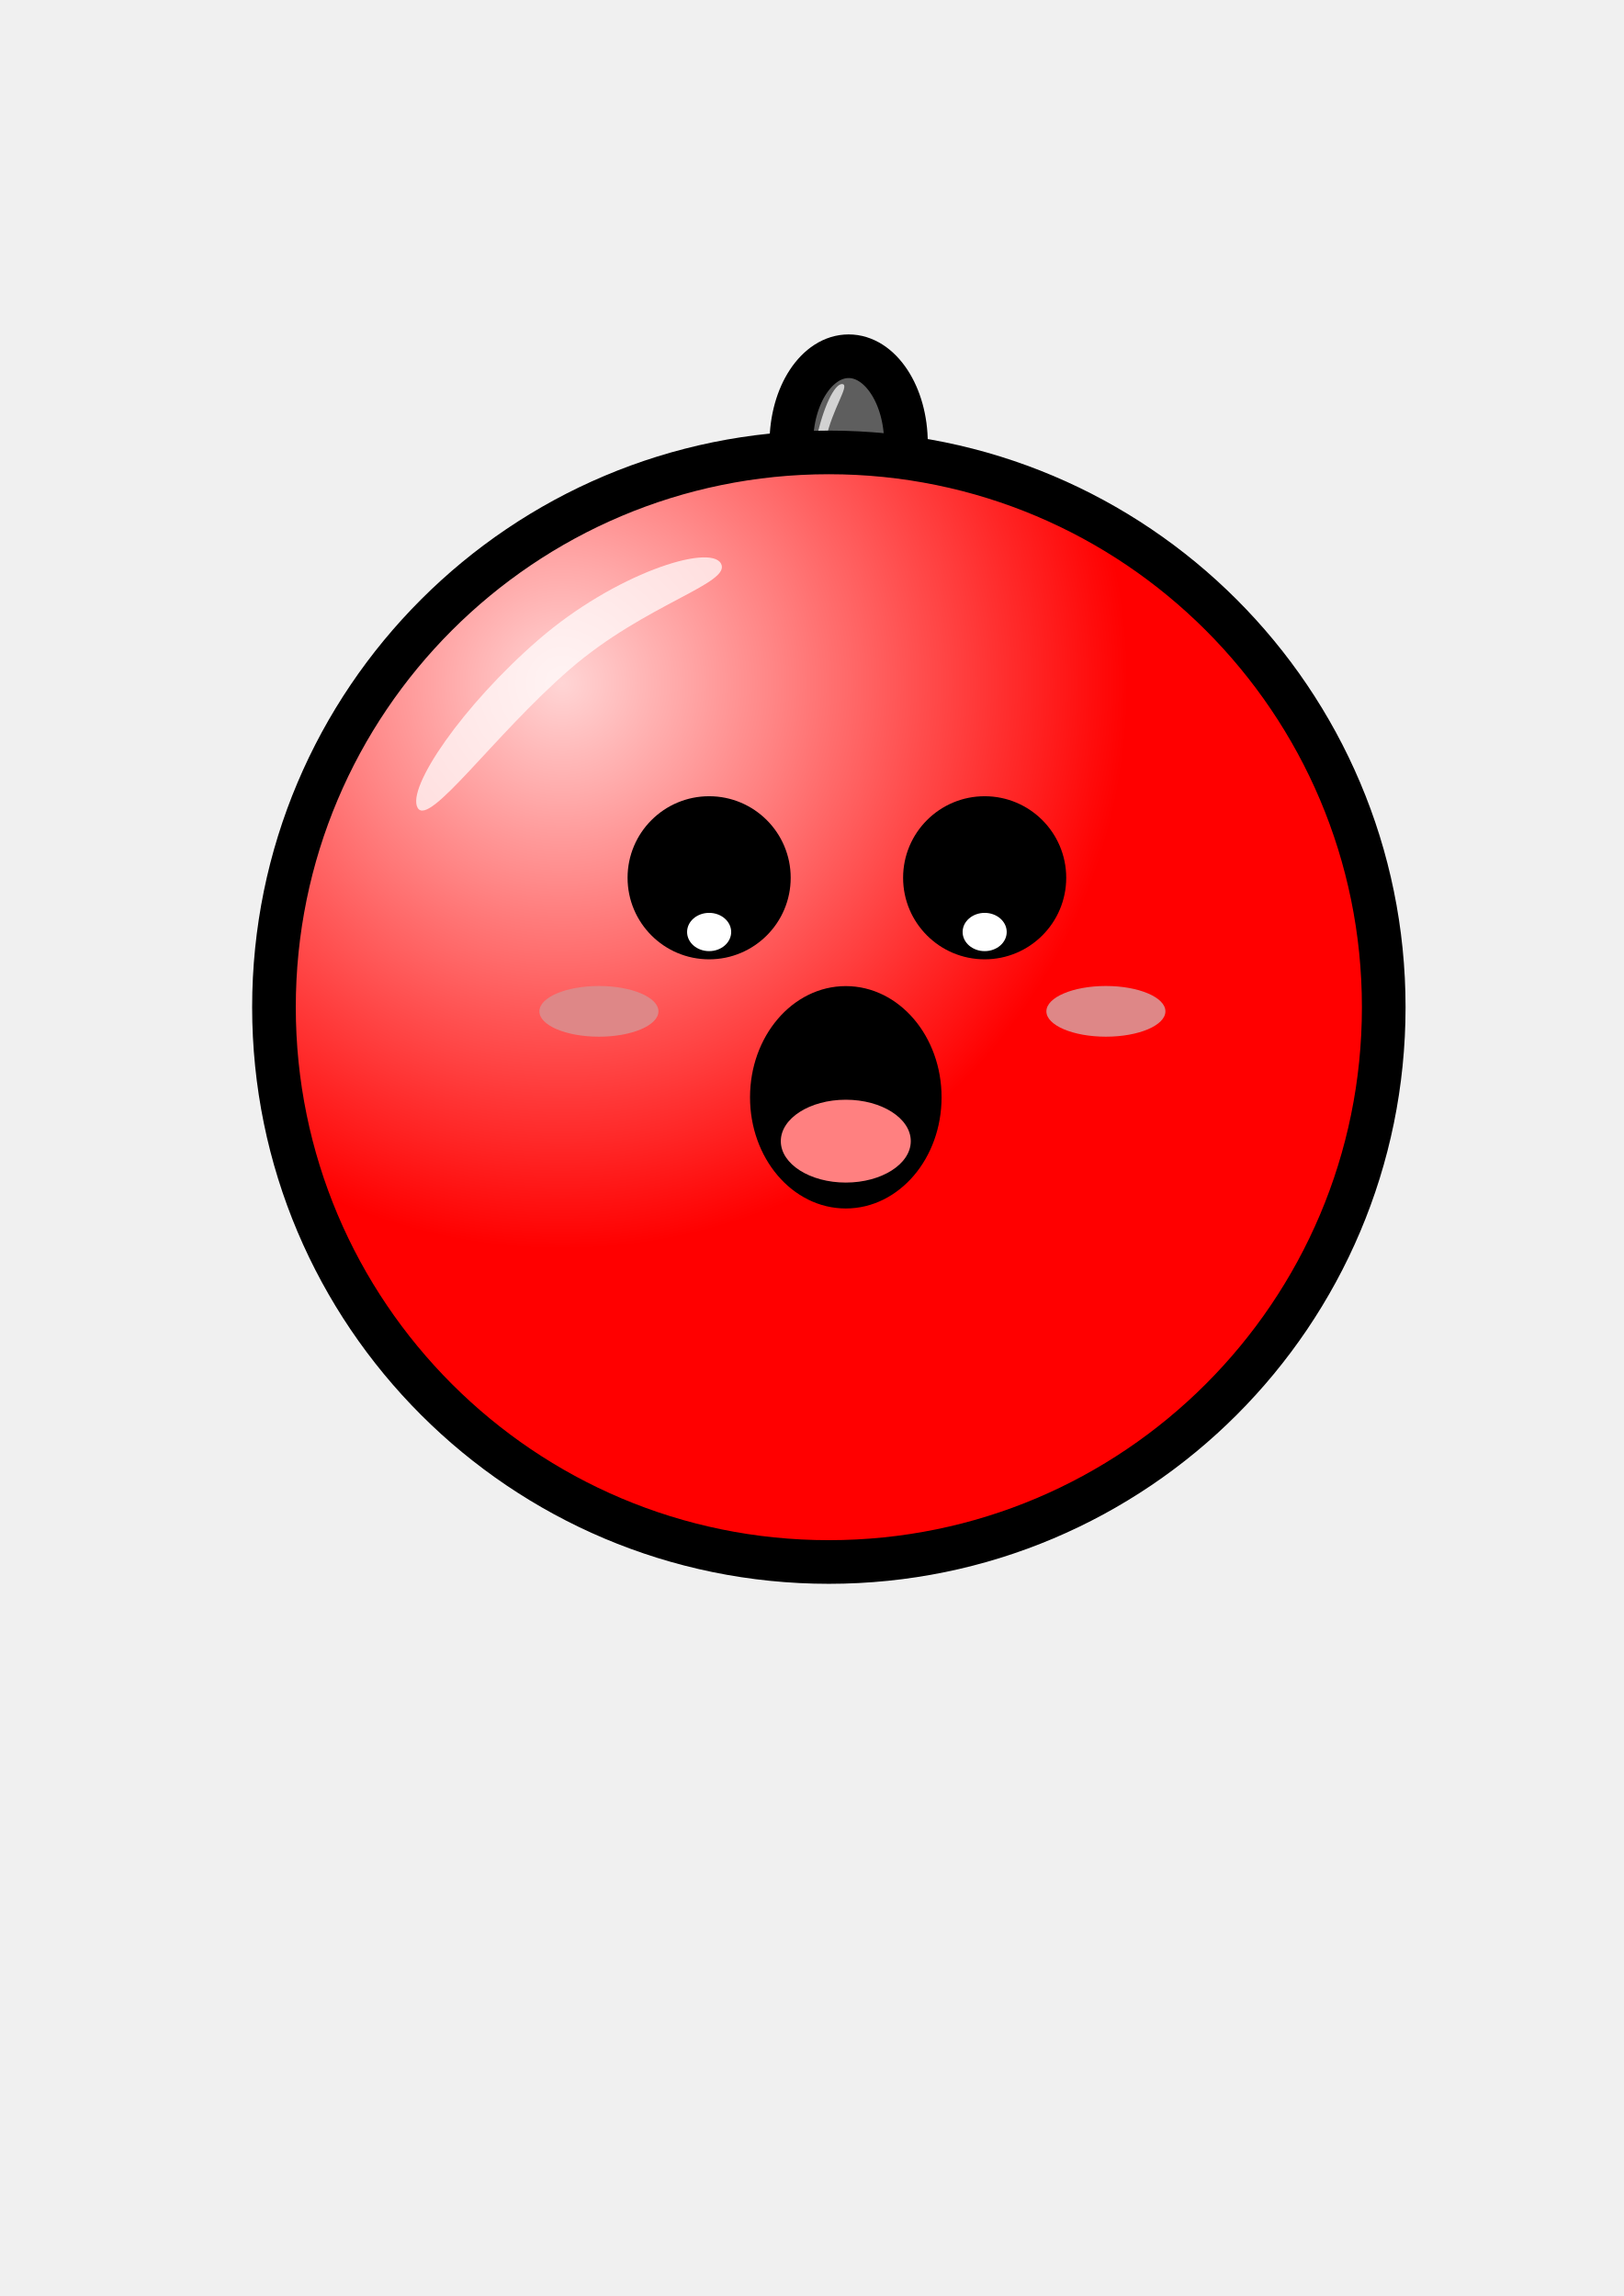
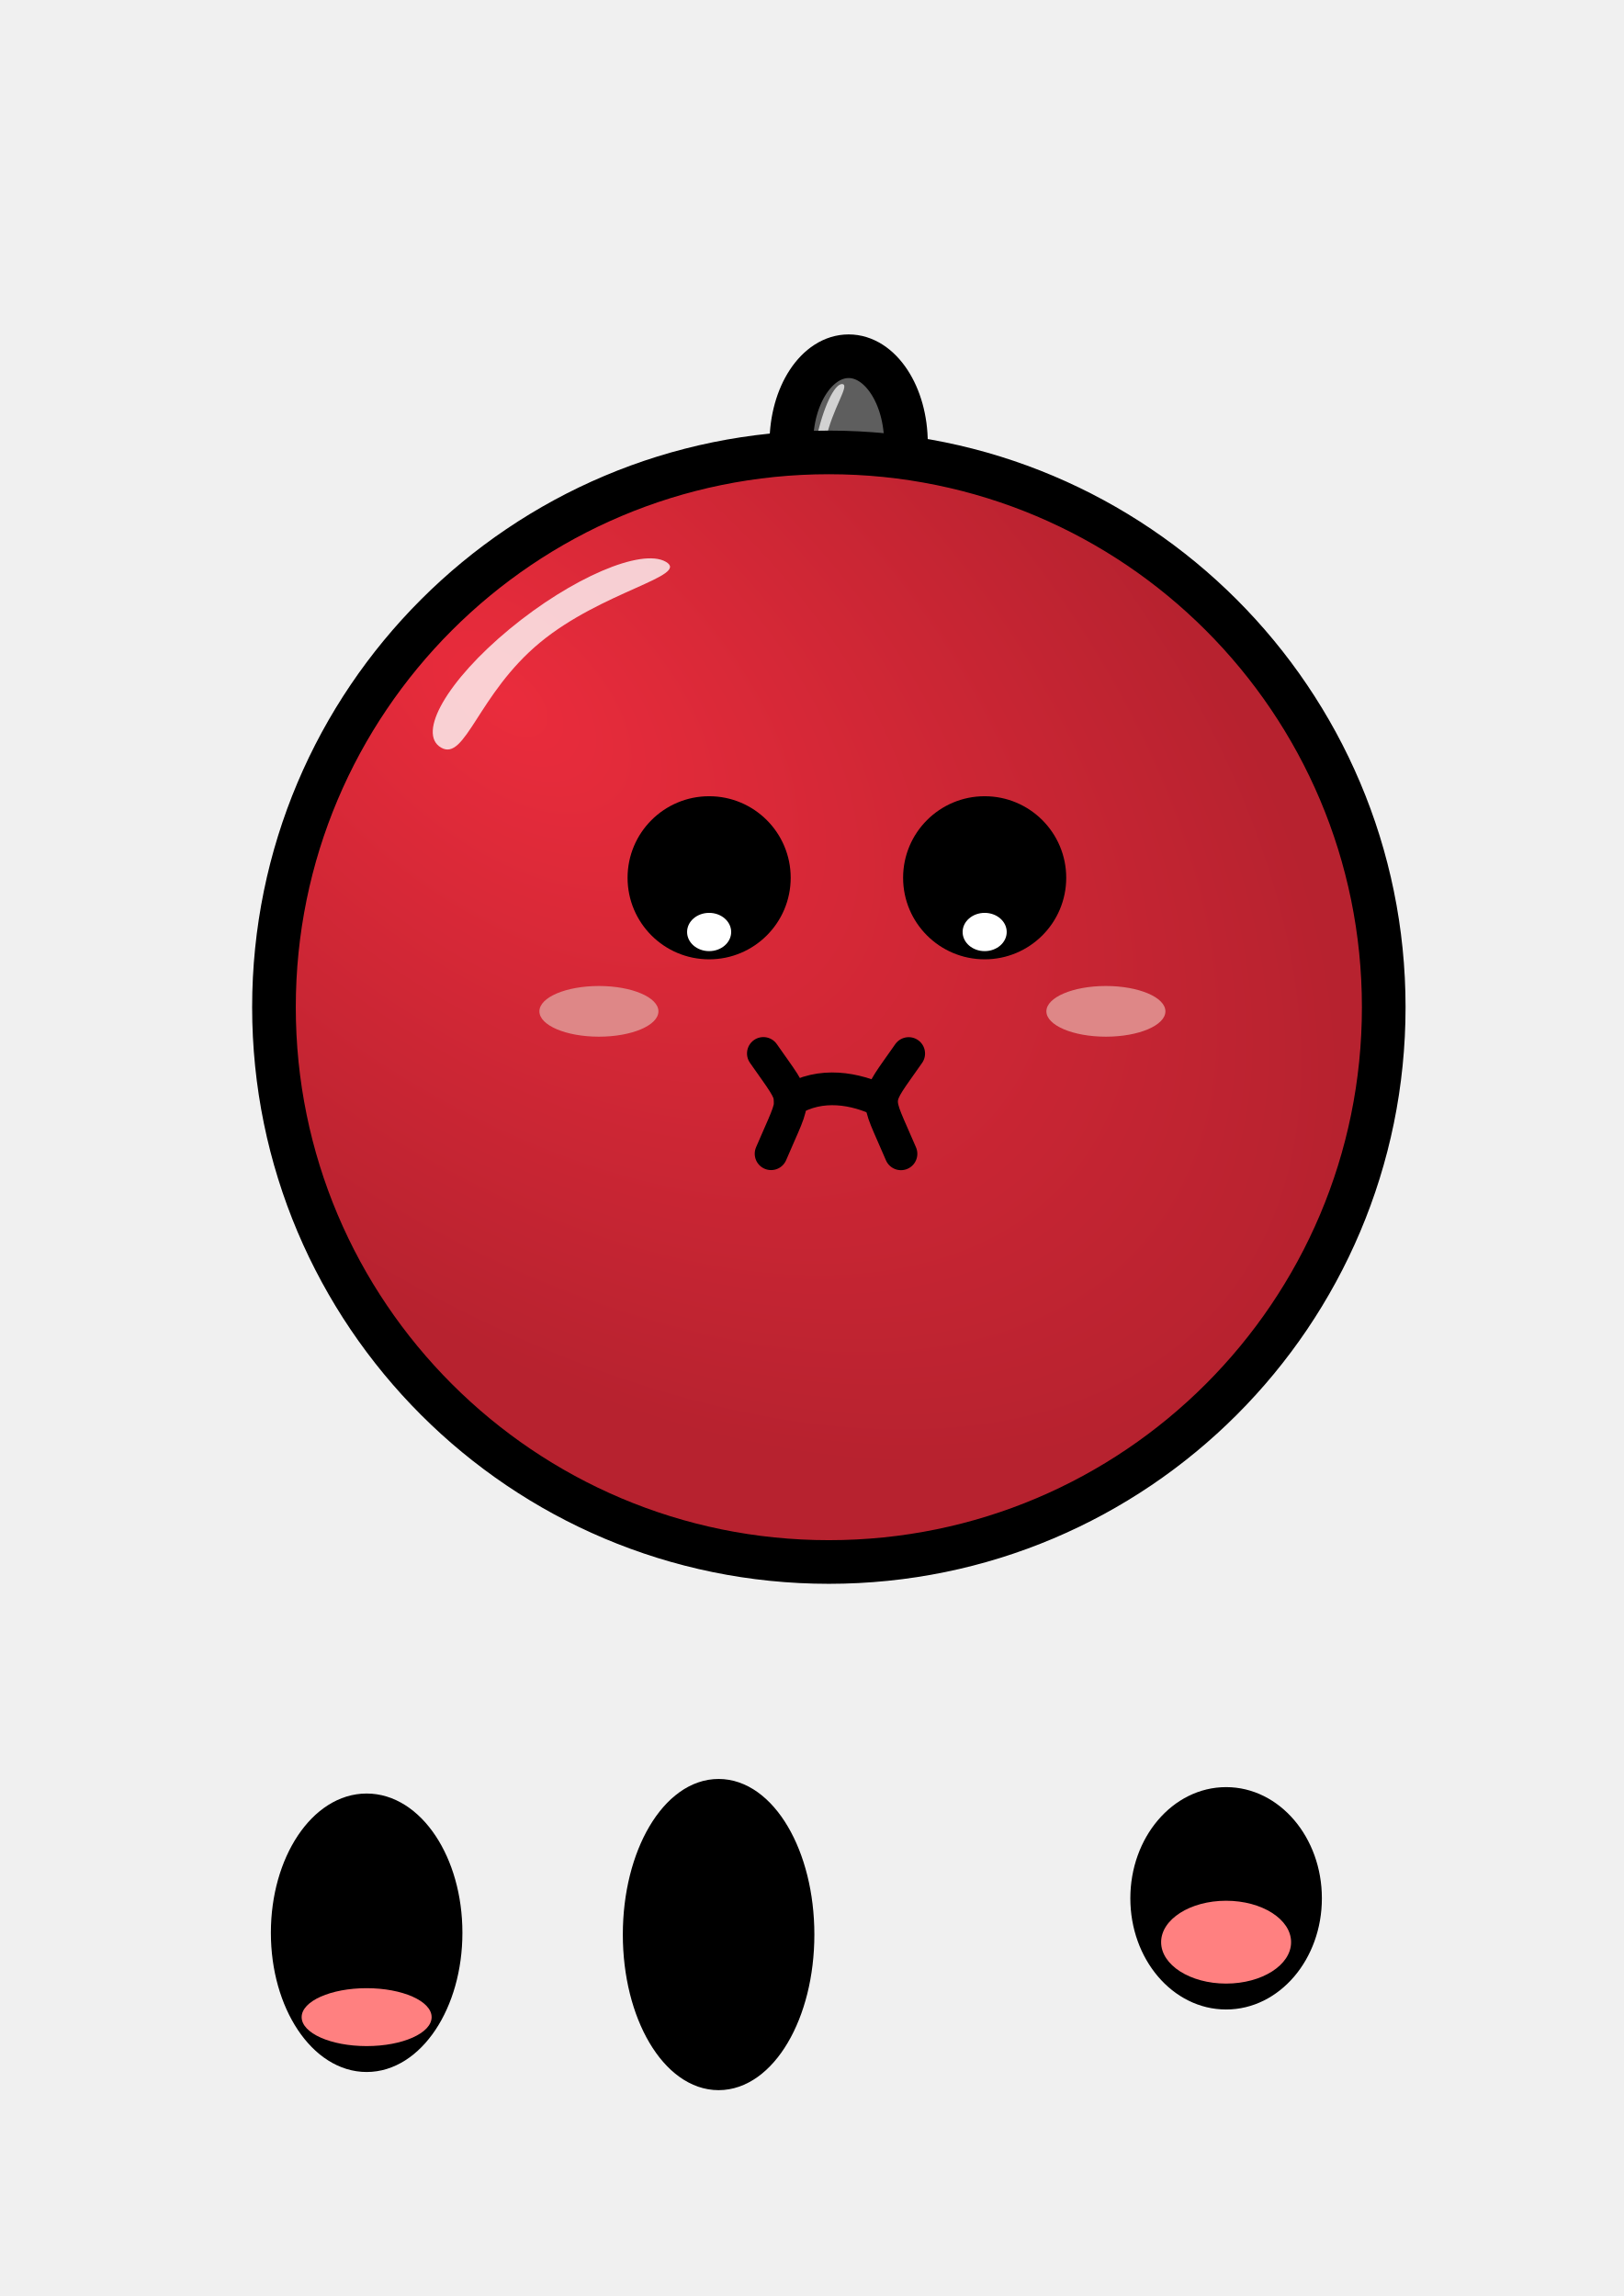
<svg xmlns="http://www.w3.org/2000/svg" xmlns:xlink="http://www.w3.org/1999/xlink" width="210mm" height="297mm" viewBox="0 0 744.094 1052.362" id="svg2" version="1.1">
  <defs id="defs4">
    <linearGradient id="linearGradient5452">
-       <stop id="stop5454" offset="0" style="stop-color:#ffd5d5;stop-opacity:1" />
-       <stop id="stop5456" offset="1" style="stop-color:#ff0000;stop-opacity:1" />
+       <stop id="stop5454" offset="0" style="stop-color:#ea2c3c;stop-opacity:1" />
+       <stop id="stop5456" offset="1" style="stop-color:#b7222f;stop-opacity:1" />
    </linearGradient>
-     <radialGradient xlink:href="#linearGradient5452" id="radialGradient5450" cx="257.608" cy="313.153" fx="257.608" fy="313.153" r="259.286" gradientUnits="userSpaceOnUse" />
+     <radialGradient xlink:href="#linearGradient5452" id="radialGradient5450" cx="171.417" cy="242.148" fx="171.417" fy="242.148" r="259.286" gradientUnits="userSpaceOnUse" gradientTransform="matrix(1.330579,1.123967,-0.6453039,0.7639259,160.069,-57.35404)" />
  </defs>
  <g id="layer1">
    <circle style="fill:#ff0000" id="path3342-2" cx="289.98" cy="331.267" r="0" />
    <circle style="fill:#ff0000" id="path3342-7" cx="289.98" cy="331.267" r="0" />
    <circle style="fill:#ff0000" id="path3342-0" cx="289.98" cy="331.267" r="0" />
  </g>
  <g id="layer2">
    <g id="g4830" />
-     <ellipse ry="39.901" rx="26.264" cy="203.18" cx="388.911" id="path4849" style="fill:#262626;fill-opacity:0.72;stroke:#000000;stroke-width:20;stroke-miterlimit:4;stroke-dasharray:none;stroke-opacity:1" />
-     <path style="fill:#ffffff;fill-opacity:0.72;stroke:none;stroke-width:10;stroke-miterlimit:4;stroke-dasharray:none;stroke-opacity:1" d="m 378.404,201.607 c -2.997,14.439 0.383,27.141 -3.213,26.722 -3.596,-0.418 -4.082,-12.462 -1.085,-26.901 2.997,-14.439 8.342,-25.805 11.938,-25.387 3.596,0.418 -4.643,11.127 -7.64,25.566 z" id="path4883" />
-     <circle r="254.286" cy="461.645" cx="379.837" id="path3342" style="fill:url(#radialGradient5450);fill-opacity:1;fill-rule:nonzero;stroke:#000000;stroke-width:20;stroke-miterlimit:4;stroke-dasharray:none;stroke-opacity:1" />
-     <path style="opacity:1;fill:#ffffff;fill-opacity:0.72;fill-rule:nonzero;stroke:none;stroke-width:10;stroke-miterlimit:4;stroke-dasharray:none;stroke-opacity:1" d="m 191.392,370.267 c -5.237,-9.141 20.707,-47.013 55.458,-77.111 34.751,-30.098 78.28,-44.059 83.517,-34.918 5.237,9.141 -34.447,18.392 -69.197,48.49 -34.751,30.098 -64.54,72.68 -69.777,63.539 z" id="path4188" />
+     <g id="g4171">
+       <ellipse style="fill:#262626;fill-opacity:0.72;stroke:#000000;stroke-width:20;stroke-miterlimit:4;stroke-dasharray:none;stroke-opacity:1" id="path4849" cx="388.911" cy="203.18" rx="26.264" ry="39.901" />
+       <path id="path4883" d="m 378.404,201.607 c -2.997,14.439 0.383,27.141 -3.213,26.722 -3.596,-0.418 -4.082,-12.462 -1.085,-26.901 2.997,-14.439 8.342,-25.805 11.938,-25.387 3.596,0.418 -4.643,11.127 -7.64,25.566 z" style="fill:#ffffff;fill-opacity:0.72;stroke:none;stroke-width:10;stroke-miterlimit:4;stroke-dasharray:none;stroke-opacity:1" />
+       <circle style="fill:url(#radialGradient5450);fill-opacity:1;fill-rule:nonzero;stroke:#000000;stroke-width:20;stroke-miterlimit:4;stroke-dasharray:none;stroke-opacity:1" id="path3342" cx="379.837" cy="461.645" r="254.286" />
+       <path id="path6144" d="m 247.48,294.493 c -28.445,23.516 -34.183,54.65 -45.334,48.176 -11.151,-6.474 2.868,-30.787 31.314,-54.303 28.445,-23.516 60.545,-37.332 71.697,-30.857 11.151,6.474 -29.23,13.468 -57.676,36.984 z" style="opacity:0.774;fill:#ffffff;fill-opacity:1;fill-rule:nonzero;stroke:none;stroke-width:20;stroke-miterlimit:4;stroke-dasharray:none;stroke-opacity:1" />
+     </g>
+     <path style="fill:none;fill-rule:evenodd;stroke:#000000;stroke-width:15;stroke-linecap:round;stroke-linejoin:miter;stroke-miterlimit:4;stroke-dasharray:none;stroke-opacity:1" d="m 362.124,504.487 c 14.054,-8.859 30.308,-5.401 41.496,0" id="path4256" />
  </g>
  <g id="layer3">
+     <g id="g4885" transform="matrix(0.7370334,0,0,0.7370334,274.5052,457.4066)">
+       <ellipse ry="64.145" rx="54.548" cy="559.913" cx="389.919" id="path4822" style="fill:#000000;fill-opacity:1;stroke:#000000;stroke-width:10;stroke-miterlimit:4;stroke-dasharray:none;stroke-opacity:1" />
+       <ellipse ry="25.759" rx="40.406" cy="587.187" cx="389.919" id="path4826" style="fill:#ff8080;fill-opacity:1;stroke:none;stroke-width:10;stroke-miterlimit:4;stroke-dasharray:none;stroke-opacity:1" />
+     </g>
    <g id="g4895" transform="translate(0.7142857,40)">
      <circle r="37.376" cy="362.326" cx="324.259" id="path4789" style="fill:#000000;fill-opacity:1;stroke:none;stroke-width:10;stroke-miterlimit:4;stroke-dasharray:none;stroke-opacity:1" />
      <ellipse ry="8.768" rx="10.102" cy="387.177" cx="324.259" id="path4795" style="fill:#ffffff;fill-opacity:1;stroke:none;stroke-width:10;stroke-miterlimit:4;stroke-dasharray:none;stroke-opacity:1" />
-     </g>
-     <g id="g4885" transform="matrix(0.7370334,0,0,0.7370334,100.2195,90.26376)">
-       <ellipse ry="64.145" rx="54.548" cy="559.913" cx="389.919" id="path4822" style="fill:#000000;fill-opacity:1;stroke:#000000;stroke-width:10;stroke-miterlimit:4;stroke-dasharray:none;stroke-opacity:1" />
-       <ellipse ry="25.759" rx="40.406" cy="587.187" cx="389.919" id="path4826" style="fill:#ff8080;fill-opacity:1;stroke:none;stroke-width:10;stroke-miterlimit:4;stroke-dasharray:none;stroke-opacity:1" />
    </g>
    <ellipse style="fill:#de8787;fill-opacity:1;stroke:none;stroke-width:10;stroke-miterlimit:4;stroke-dasharray:none;stroke-opacity:1" id="path4836" cx="274.466" cy="463.542" rx="27.274" ry="11.617" />
    <ellipse ry="11.617" rx="27.274" cy="463.542" cx="506.801" id="ellipse4847" style="fill:#de8787;fill-opacity:1;stroke:none;stroke-width:10;stroke-miterlimit:4;stroke-dasharray:none;stroke-opacity:1" />
    <g id="g4899" transform="translate(126.9834,40)">
      <circle style="fill:#000000;fill-opacity:1;stroke:none;stroke-width:10;stroke-miterlimit:4;stroke-dasharray:none;stroke-opacity:1" id="circle4901" cx="324.259" cy="362.326" r="37.376" />
      <ellipse style="fill:#ffffff;fill-opacity:1;stroke:none;stroke-width:10;stroke-miterlimit:4;stroke-dasharray:none;stroke-opacity:1" id="ellipse4903" cx="324.259" cy="387.177" rx="10.102" ry="8.768" />
    </g>
+     <ellipse style="fill:#000000;fill-opacity:1;stroke:#000000;stroke-width:8.238;stroke-miterlimit:4;stroke-dasharray:none;stroke-opacity:1" id="path4822-9" cx="168.02" cy="885.873" rx="39.77" ry="59.7" />
+     <ellipse style="fill:#ff8080;fill-opacity:1;stroke:none;stroke-width:10;stroke-miterlimit:4;stroke-dasharray:none;stroke-opacity:1" id="path4826-7" cx="168.02" cy="924.546" rx="29.781" ry="13.271" />
+     <ellipse style="fill:#000000;fill-opacity:1;stroke:#000000;stroke-width:8.699;stroke-miterlimit:4;stroke-dasharray:none;stroke-opacity:1" id="path4822-9-8" cx="329.31" cy="886.697" rx="39.539" ry="66.969" />
+     <path style="fill:none;fill-rule:evenodd;stroke:#000000;stroke-width:15;stroke-linecap:round;stroke-linejoin:miter;stroke-miterlimit:4;stroke-dasharray:none;stroke-opacity:1" d="m 349.83,482.841 c 16.447,23.66 15.491,17.826 3.536,45.962" id="path4227" />
+     <path style="fill:none;fill-rule:evenodd;stroke:#000000;stroke-width:15;stroke-linecap:round;stroke-linejoin:miter;stroke-miterlimit:4;stroke-dasharray:none;stroke-opacity:1" d="m 416.423,482.883 c -16.447,23.66 -15.491,17.826 -3.536,45.962" id="path4227-5" />
  </g>
</svg>
